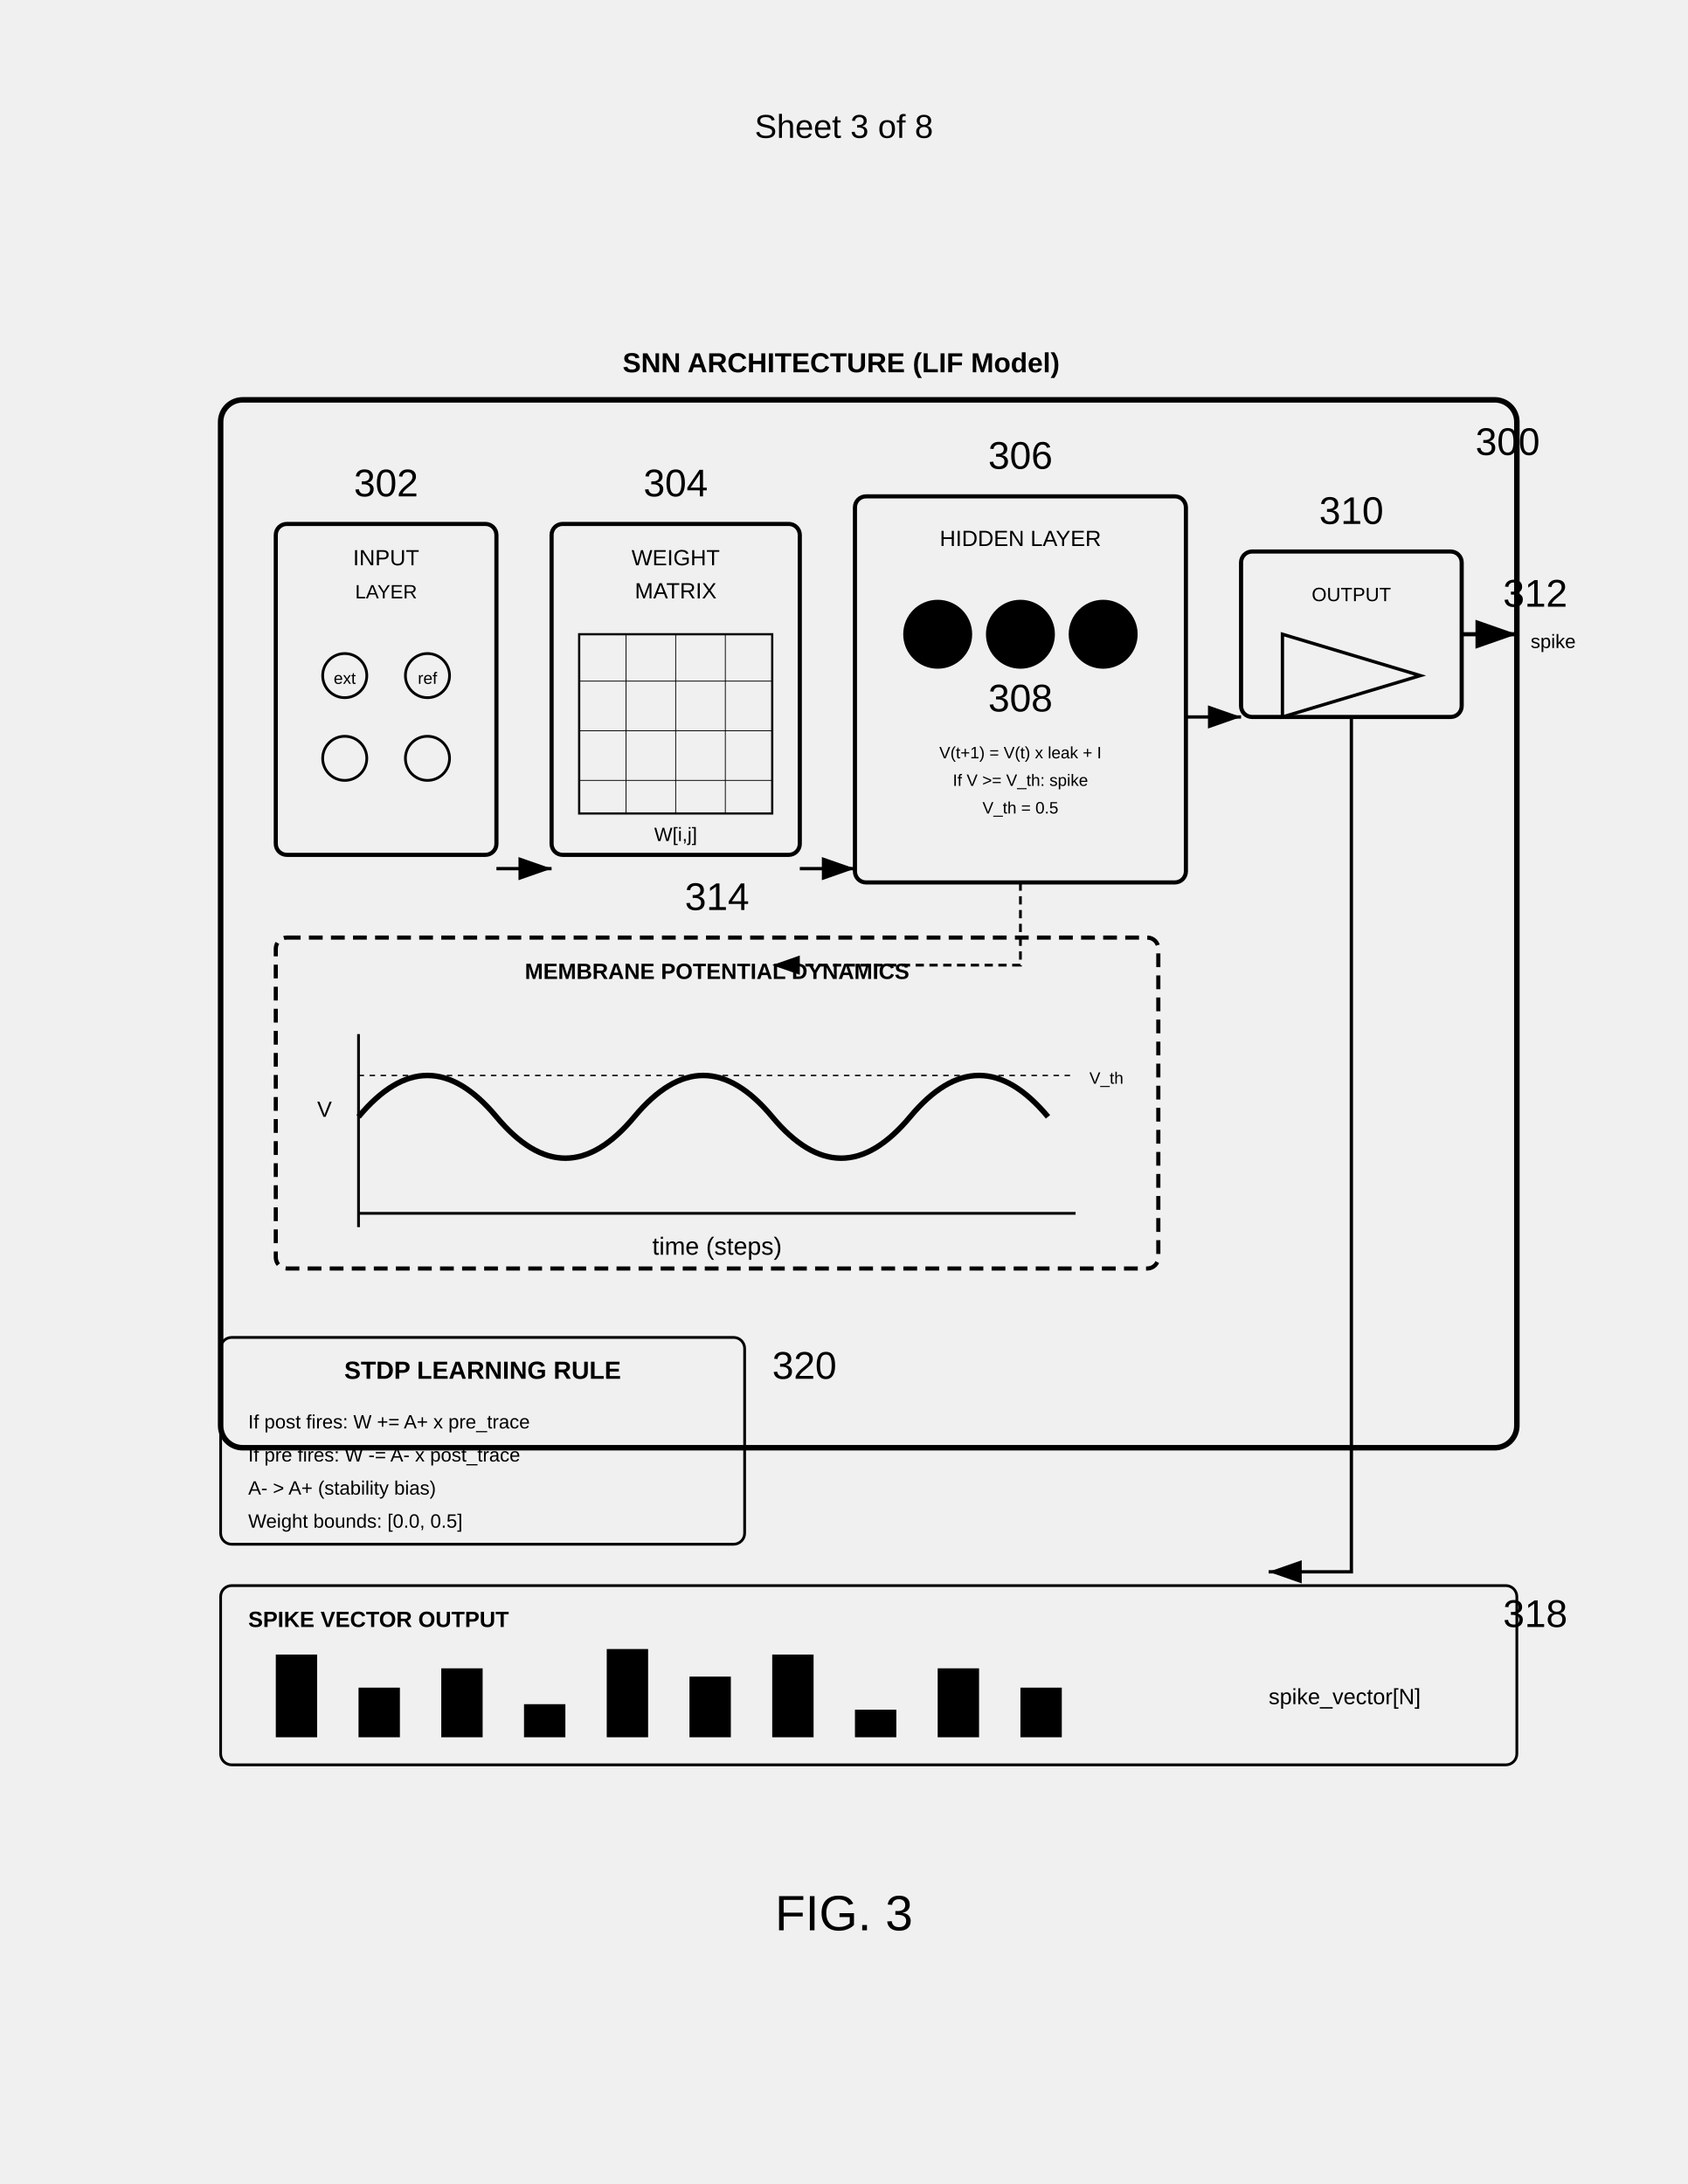
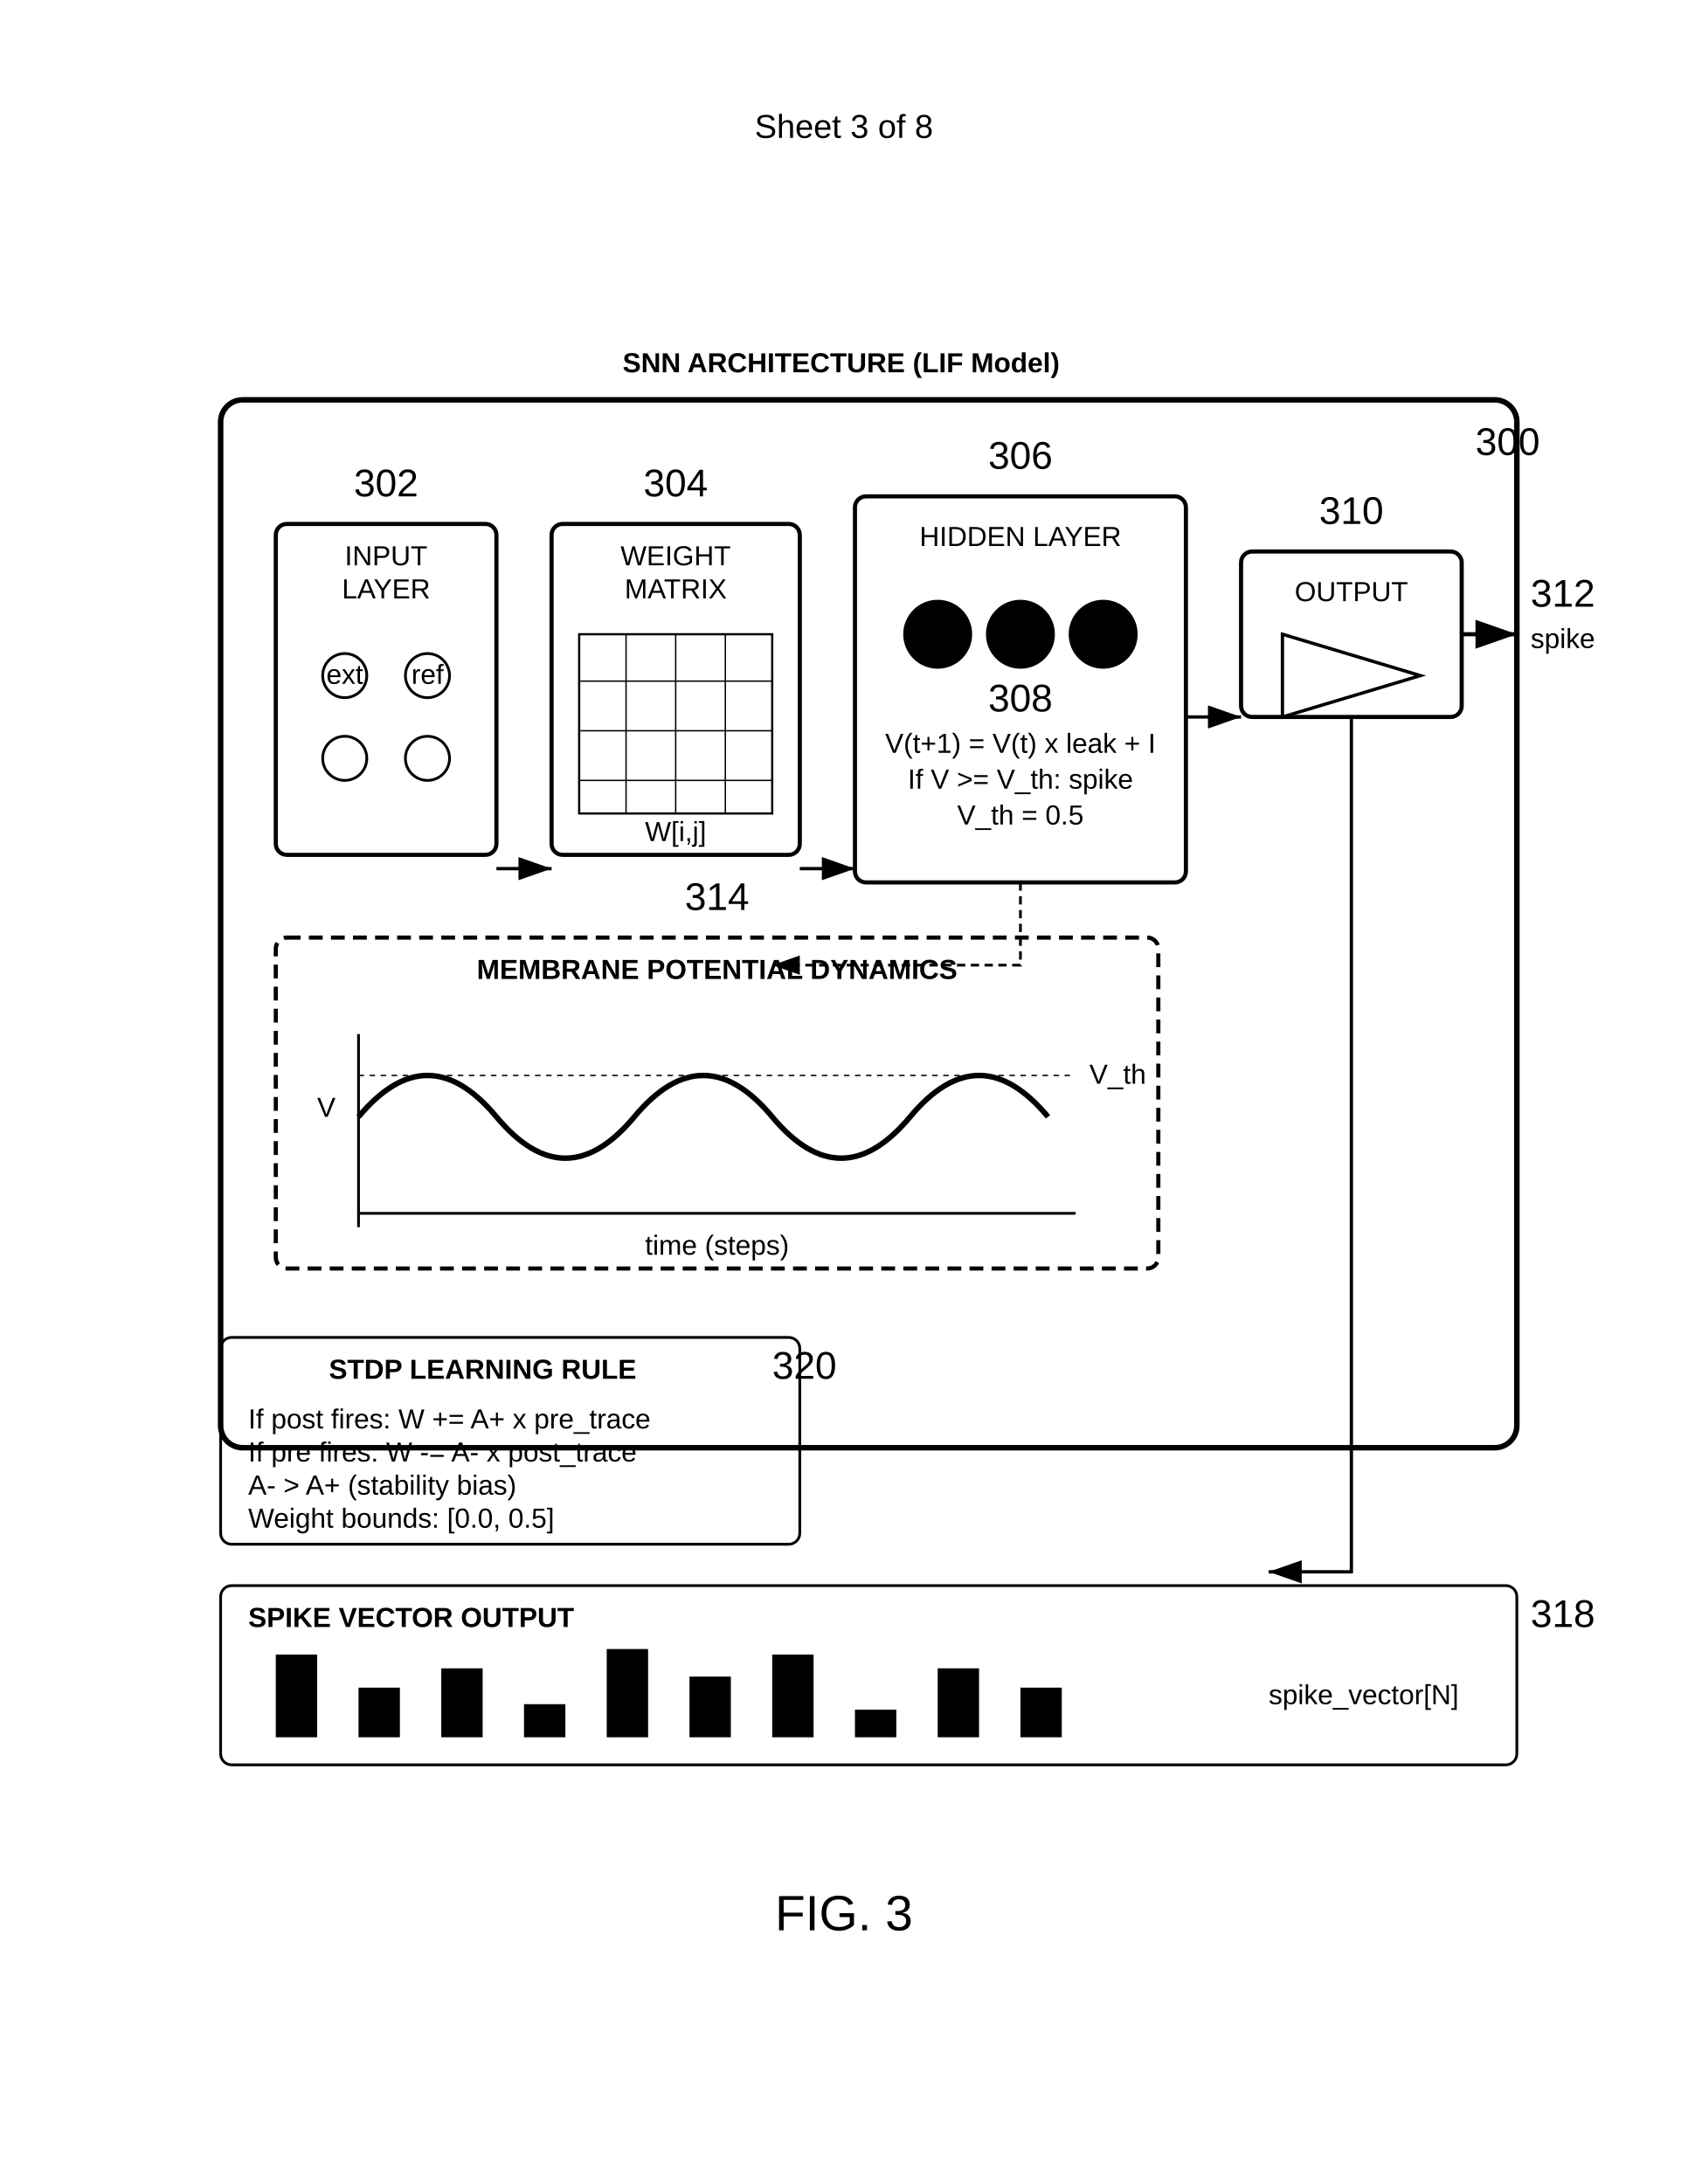
<svg xmlns="http://www.w3.org/2000/svg" width="612" height="792" viewBox="0 0 612 792">
-   <rect width="100%%" height="100%%" fill="#fff" />
+   <rect width="100%" height="100%" fill="#fff" />
  <text x="306" y="50" font-family="Arial" font-size="12" text-anchor="middle" fill="#000">Sheet 3 of 8</text>
  <rect x="80" y="145" width="470" height="380" rx="8" ry="8" fill="none" stroke="#000" stroke-width="2" />
  <text x="535" y="165" font-family="Arial" font-size="14" fill="#000">300</text>
  <text x="305" y="135" font-family="Arial" font-size="10" font-weight="bold" text-anchor="middle" fill="#000">SNN ARCHITECTURE (LIF Model)</text>
  <g transform="translate(100 190)">
    <rect width="80" height="120" rx="4" ry="4" fill="none" stroke="#000" stroke-width="1.5" />
-     <text x="40" y="15" font-family="Arial" font-size="8" text-anchor="middle" fill="#000">INPUT</text>
-     <text x="40" y="27" font-family="Arial" font-size="7" text-anchor="middle" fill="#000">LAYER</text>
+     <text x="40" y="15" font-family="Arial" font-size="10" text-anchor="middle" fill="#000">INPUT</text>
+     <text x="40" y="27" font-family="Arial" font-size="10" text-anchor="middle" fill="#000">LAYER</text>
    <circle cx="25" cy="55" r="8" fill="none" stroke="#000" />
-     <text x="25" y="58" font-family="Arial" font-size="6" text-anchor="middle" fill="#000">ext</text>
+     <text x="25" y="58" font-family="Arial" font-size="10" text-anchor="middle" fill="#000">ext</text>
    <circle cx="55" cy="55" r="8" fill="none" stroke="#000" />
-     <text x="55" y="58" font-family="Arial" font-size="6" text-anchor="middle" fill="#000">ref</text>
+     <text x="55" y="58" font-family="Arial" font-size="10" text-anchor="middle" fill="#000">ref</text>
    <circle cx="25" cy="85" r="8" fill="none" stroke="#000" />
    <circle cx="55" cy="85" r="8" fill="none" stroke="#000" />
    <text x="40" y="-10" font-family="Arial" font-size="14" text-anchor="middle" fill="#000">302</text>
  </g>
  <g transform="translate(200 190)">
    <rect width="90" height="120" rx="4" ry="4" fill="none" stroke="#000" stroke-width="1.5" />
-     <text x="45" y="15" font-family="Arial" font-size="8" text-anchor="middle" fill="#000">WEIGHT</text>
-     <text x="45" y="27" font-family="Arial" font-size="8" text-anchor="middle" fill="#000">MATRIX</text>
+     <text x="45" y="15" font-family="Arial" font-size="10" text-anchor="middle" fill="#000">WEIGHT</text>
+     <text x="45" y="27" font-family="Arial" font-size="10" text-anchor="middle" fill="#000">MATRIX</text>
    <path d="M10 40h70v65H10z" fill="none" stroke="#000" stroke-width="0.8" />
-     <path stroke="#000" stroke-width="0.3" d="M10 57h70M10 75h70M10 93h70M27 40v65m18-65v65m18-65v65" />
-     <text x="45" y="115" font-family="Arial" font-size="7" text-anchor="middle" fill="#000">W[i,j]</text>
+     <path stroke="#000" stroke-width="0.5" d="M10 57h70M10 75h70M10 93h70M27 40v65m18-65v65m18-65v65" />
+     <text x="45" y="115" font-family="Arial" font-size="10" text-anchor="middle" fill="#000">W[i,j]</text>
    <text x="45" y="-10" font-family="Arial" font-size="14" text-anchor="middle" fill="#000">304</text>
  </g>
  <g transform="translate(310 180)">
    <rect width="120" height="140" rx="4" ry="4" fill="none" stroke="#000" stroke-width="1.5" />
-     <text x="60" y="18" font-family="Arial" font-size="8" text-anchor="middle" fill="#000">HIDDEN LAYER</text>
+     <text x="60" y="18" font-family="Arial" font-size="10" text-anchor="middle" fill="#000">HIDDEN LAYER</text>
    <circle cx="30" cy="50" r="12" stroke="#000" />
    <circle cx="60" cy="50" r="12" stroke="#000" />
-     <text x="60" y="54" font-family="Arial" font-size="9" text-anchor="middle" fill="#000">i</text>
+     <text x="60" y="54" font-family="Arial" font-size="10" text-anchor="middle" fill="#000">i</text>
    <circle cx="90" cy="50" r="12" stroke="#000" />
    <text x="60" y="78" font-family="Arial" font-size="14" text-anchor="middle" fill="#000">308</text>
-     <text x="60" y="95" font-family="Arial" font-size="6" text-anchor="middle" fill="#000">V(t+1) = V(t) x leak + I</text>
-     <text x="60" y="105" font-family="Arial" font-size="6" text-anchor="middle" fill="#000">If V &gt;= V_th: spike</text>
-     <text x="60" y="115" font-family="Arial" font-size="6" text-anchor="middle" fill="#000">V_th = 0.5</text>
+     <text x="60" y="93" font-family="Arial" font-size="10" text-anchor="middle" fill="#000">V(t+1) = V(t) x leak + I</text>
+     <text x="60" y="106" font-family="Arial" font-size="10" text-anchor="middle" fill="#000">If V &gt;= V_th: spike</text>
+     <text x="60" y="119" font-family="Arial" font-size="10" text-anchor="middle" fill="#000">V_th = 0.5</text>
    <text x="60" y="-10" font-family="Arial" font-size="14" text-anchor="middle" fill="#000">306</text>
  </g>
  <g transform="translate(450 200)">
    <rect width="80" height="60" rx="4" ry="4" fill="none" stroke="#000" stroke-width="1.5" />
-     <text x="40" y="18" font-family="Arial" font-size="7" text-anchor="middle" fill="#000">OUTPUT</text>
+     <text x="40" y="18" font-family="Arial" font-size="10" text-anchor="middle" fill="#000">OUTPUT</text>
    <path d="M15 30l50 15-50 15z" fill="none" stroke="#000" stroke-width="1.2" />
    <text x="40" y="-10" font-family="Arial" font-size="14" text-anchor="middle" fill="#000">310</text>
  </g>
  <path d="M530 230h20" stroke="#000" stroke-width="1.5" marker-end="url(#arrow)" />
-   <text x="545" y="220" font-family="Arial" font-size="14" fill="#000">312</text>
-   <text x="555" y="235" font-family="Arial" font-size="7" fill="#000">spike</text>
+   <text x="555" y="220" font-family="Arial" font-size="14" fill="#000">312</text>
+   <text x="555" y="235" font-family="Arial" font-size="10" fill="#000">spike</text>
  <g transform="translate(100 340)">
    <rect width="320" height="120" rx="4" ry="4" fill="none" stroke="#000" stroke-width="1.5" stroke-dasharray="5,3" />
-     <text x="160" y="15" font-family="Arial" font-size="8" font-weight="bold" text-anchor="middle" fill="#000">MEMBRANE POTENTIAL DYNAMICS</text>
+     <text x="160" y="15" font-family="Arial" font-size="10" font-weight="bold" text-anchor="middle" fill="#000">MEMBRANE POTENTIAL DYNAMICS</text>
    <path d="M30 100h260M30 35v70" stroke="#000" stroke-width="1" />
    <path d="M30 65 Q55 35, 80 65 T130 65 T180 65 T230 65 T280 65" fill="none" stroke="#000" stroke-width="2" />
    <path d="M30 50h260" fill="none" stroke="#000" stroke-width="0.5" stroke-dasharray="2,2" />
-     <text x="295" y="53" font-family="Arial" font-size="6" fill="#000">V_th</text>
-     <text x="160" y="115" font-family="Arial" font-size="9" text-anchor="middle" fill="#000">time (steps)</text>
-     <text x="15" y="65" font-family="Arial" font-size="8" fill="#000">V</text>
+     <text x="295" y="53" font-family="Arial" font-size="10" fill="#000">V_th</text>
+     <text x="160" y="115" font-family="Arial" font-size="10" text-anchor="middle" fill="#000">time (steps)</text>
+     <text x="15" y="65" font-family="Arial" font-size="10" fill="#000">V</text>
    <text x="160" y="-10" font-family="Arial" font-size="14" text-anchor="middle" fill="#000">314</text>
  </g>
  <path d="M180 315h20" stroke="#000" stroke-width="1.2" marker-end="url(#arrow)" />
  <path d="M290 315h20" stroke="#000" stroke-width="1.2" marker-end="url(#arrow)" />
  <path d="M430 260h20" stroke="#000" stroke-width="1.2" marker-end="url(#arrow)" />
  <path d="M370 320v30h-90" fill="none" stroke="#000" stroke-dasharray="3,2" marker-end="url(#arrow)" />
-   <rect x="80" y="485" width="190" height="75" rx="4" ry="4" fill="none" stroke="#000" stroke-width="1" />
-   <text x="175" y="500" font-family="Arial" font-size="9" font-weight="bold" text-anchor="middle" fill="#000">STDP LEARNING RULE</text>
-   <text x="90" y="518" font-family="Arial" font-size="7" fill="#000">If post fires: W += A+ x pre_trace</text>
-   <text x="90" y="530" font-family="Arial" font-size="7" fill="#000">If pre fires: W -= A- x post_trace</text>
-   <text x="90" y="542" font-family="Arial" font-size="7" fill="#000">A- &gt; A+ (stability bias)</text>
-   <text x="90" y="554" font-family="Arial" font-size="7" fill="#000">Weight bounds: [0.0, 0.5]</text>
+   <rect x="80" y="485" width="210" height="75" rx="4" ry="4" fill="none" stroke="#000" stroke-width="1" />
+   <text x="175" y="500" font-family="Arial" font-size="10" font-weight="bold" text-anchor="middle" fill="#000">STDP LEARNING RULE</text>
+   <text x="90" y="518" font-family="Arial" font-size="10" fill="#000">If post fires: W += A+ x pre_trace</text>
+   <text x="90" y="530" font-family="Arial" font-size="10" fill="#000">If pre fires: W -= A- x post_trace</text>
+   <text x="90" y="542" font-family="Arial" font-size="10" fill="#000">A- &gt; A+ (stability bias)</text>
+   <text x="90" y="554" font-family="Arial" font-size="10" fill="#000">Weight bounds: [0.0, 0.5]</text>
  <text x="280" y="500" font-family="Arial" font-size="14" fill="#000">320</text>
  <rect x="80" y="575" width="470" height="65" rx="4" ry="4" fill="none" stroke="#000" />
-   <text x="545" y="590" font-family="Arial" font-size="14" fill="#000">318</text>
-   <text x="90" y="590" font-family="Arial" font-size="8" font-weight="bold" fill="#000">SPIKE VECTOR OUTPUT</text>
+   <text x="555" y="590" font-family="Arial" font-size="14" fill="#000">318</text>
+   <text x="90" y="590" font-family="Arial" font-size="10" font-weight="bold" fill="#000">SPIKE VECTOR OUTPUT</text>
  <rect x="100" y="600" width="15" height="30" fill="#000" />
  <rect x="130" y="612" width="15" height="18" fill="#000" />
  <rect x="160" y="605" width="15" height="25" fill="#000" />
  <rect x="190" y="618" width="15" height="12" fill="#000" />
  <rect x="220" y="598" width="15" height="32" fill="#000" />
  <rect x="250" y="608" width="15" height="22" fill="#000" />
  <rect x="280" y="600" width="15" height="30" fill="#000" />
  <rect x="310" y="620" width="15" height="10" fill="#000" />
  <rect x="340" y="605" width="15" height="25" fill="#000" />
  <rect x="370" y="612" width="15" height="18" fill="#000" />
-   <text x="460" y="618" font-family="Arial" font-size="8" fill="#000">spike_vector[N]</text>
+   <text x="460" y="618" font-family="Arial" font-size="10" fill="#000">spike_vector[N]</text>
  <path d="M490 260v310h-30" stroke="#000" stroke-width="1.2" fill="none" marker-end="url(#arrow)" />
  <defs>
    <marker id="arrow" markerWidth="10" markerHeight="7" refX="10" refY="3.5" orient="auto">
      <polygon points="0 0, 10 3.5, 0 7" fill="#000" />
    </marker>
  </defs>
  <text x="306" y="700" font-family="Arial" font-size="18" text-anchor="middle" fill="#000">FIG. 3</text>
</svg>
